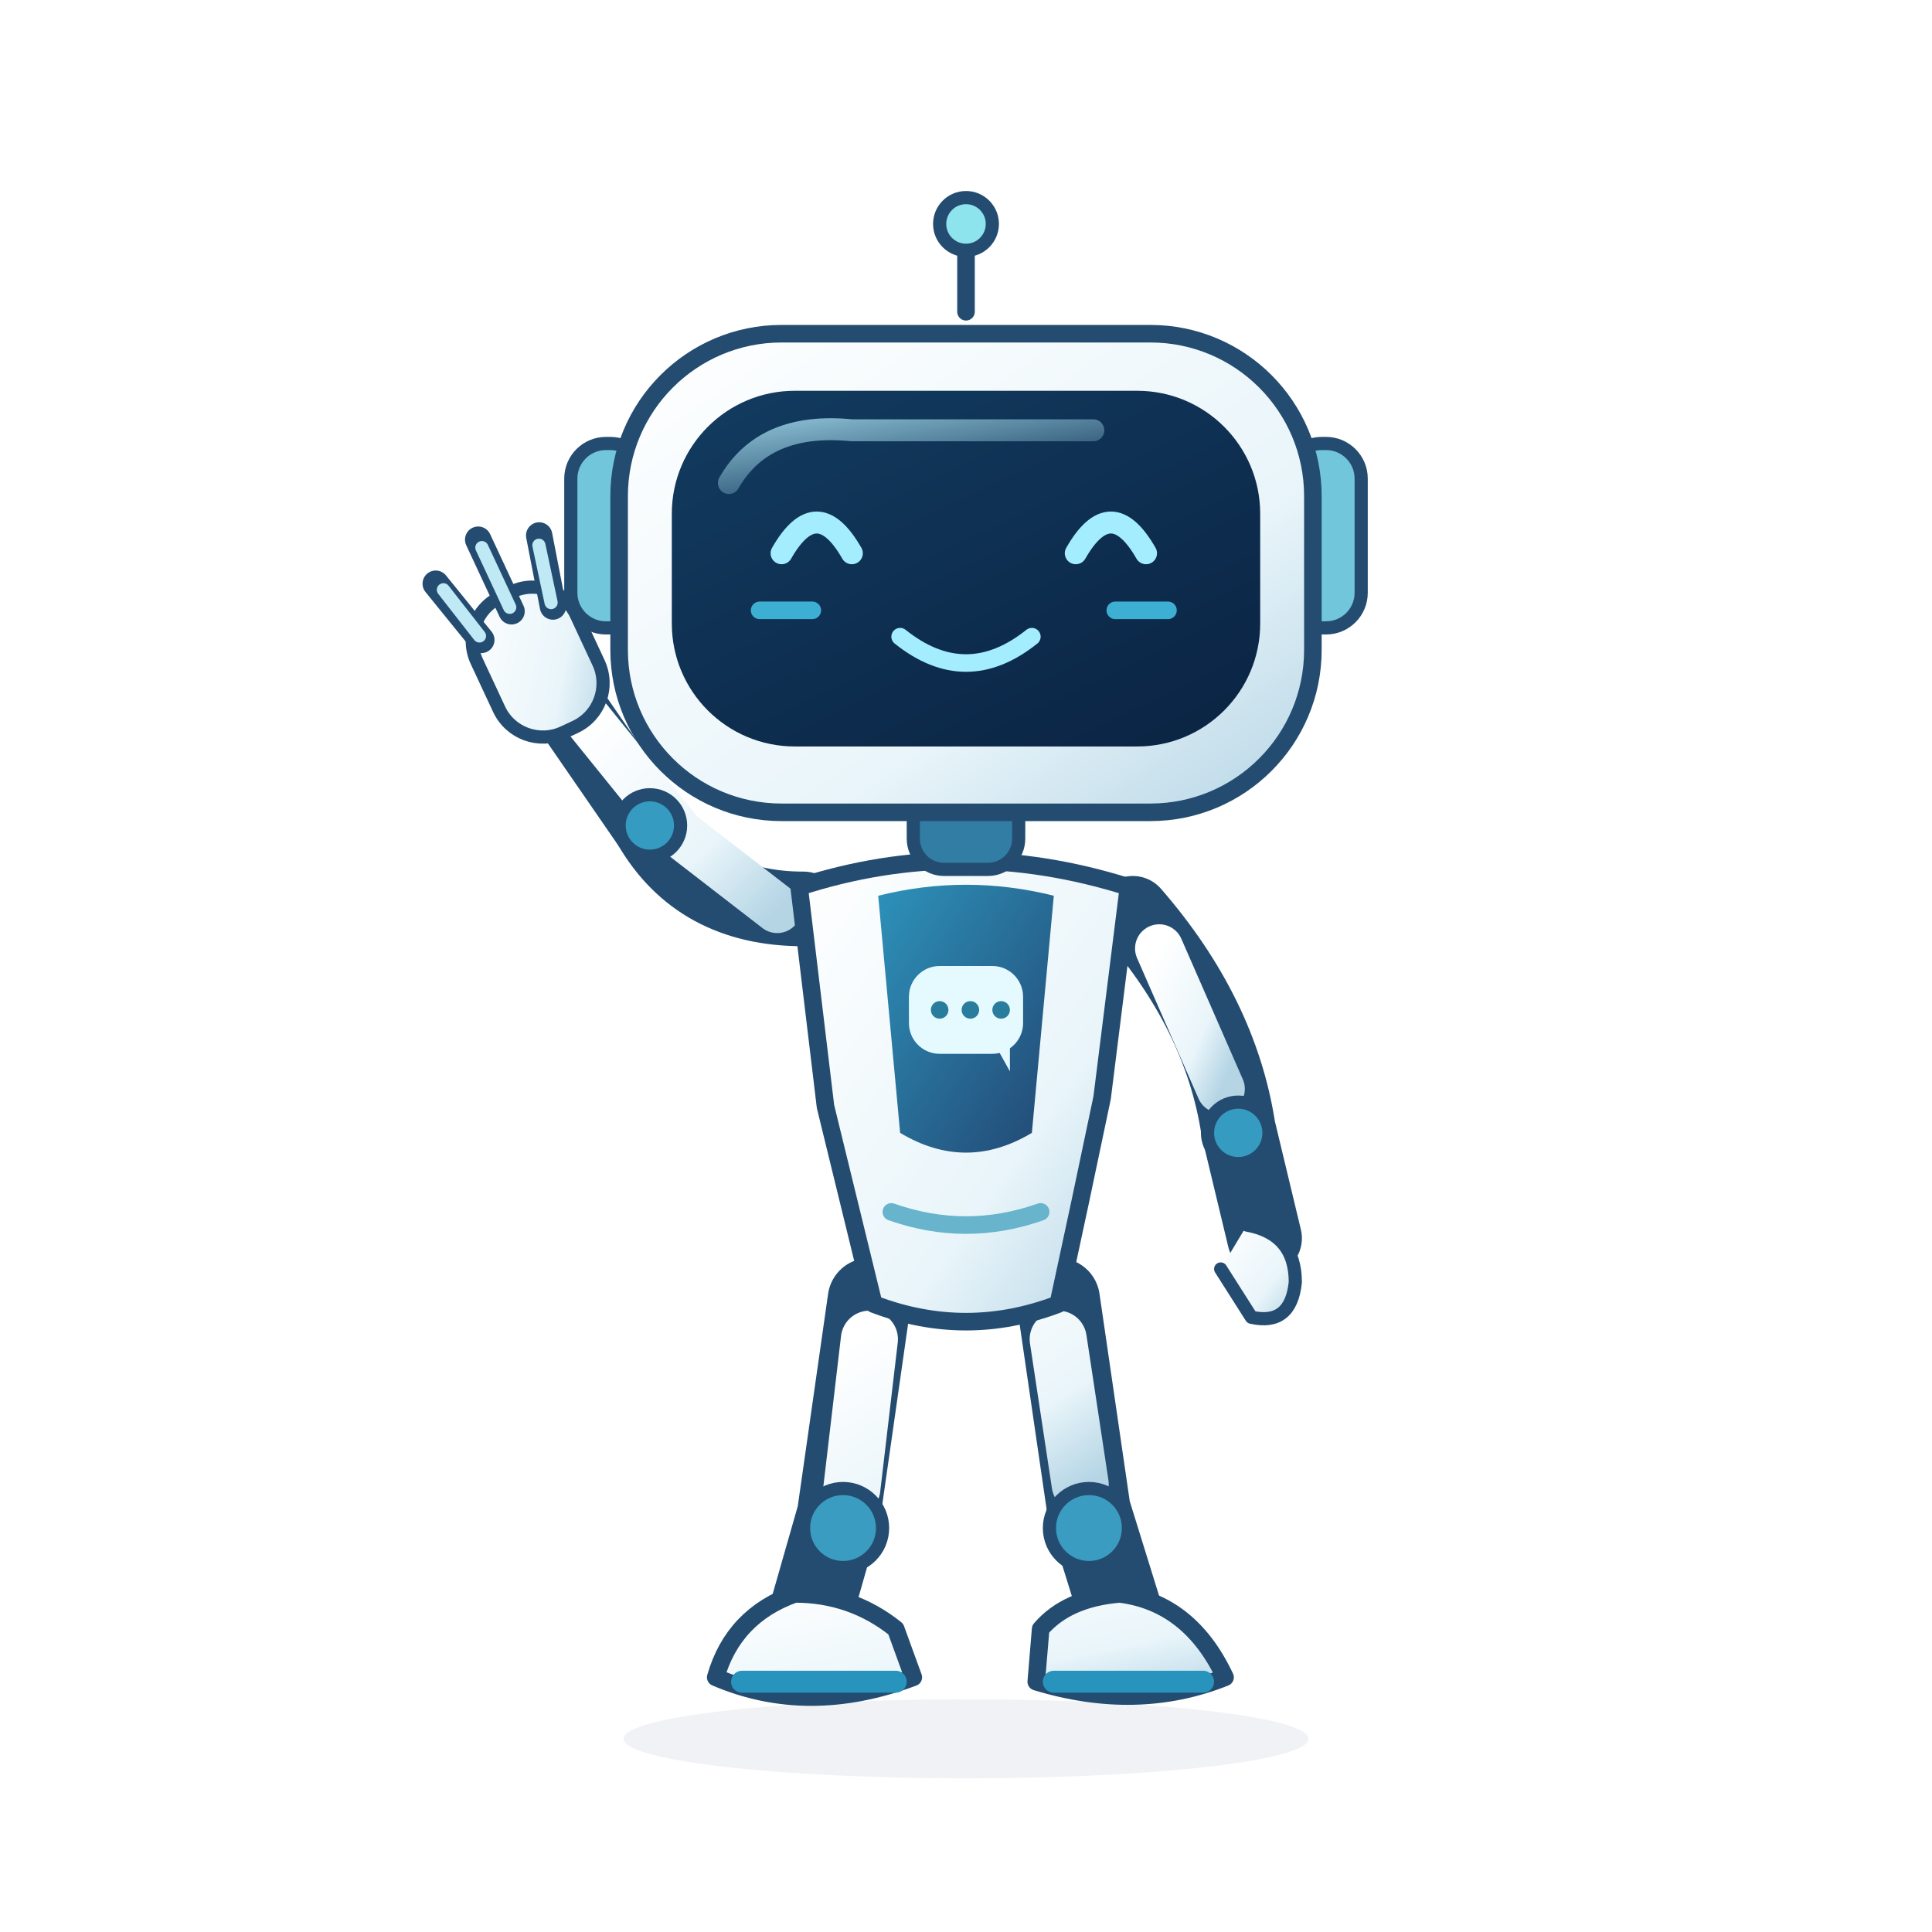
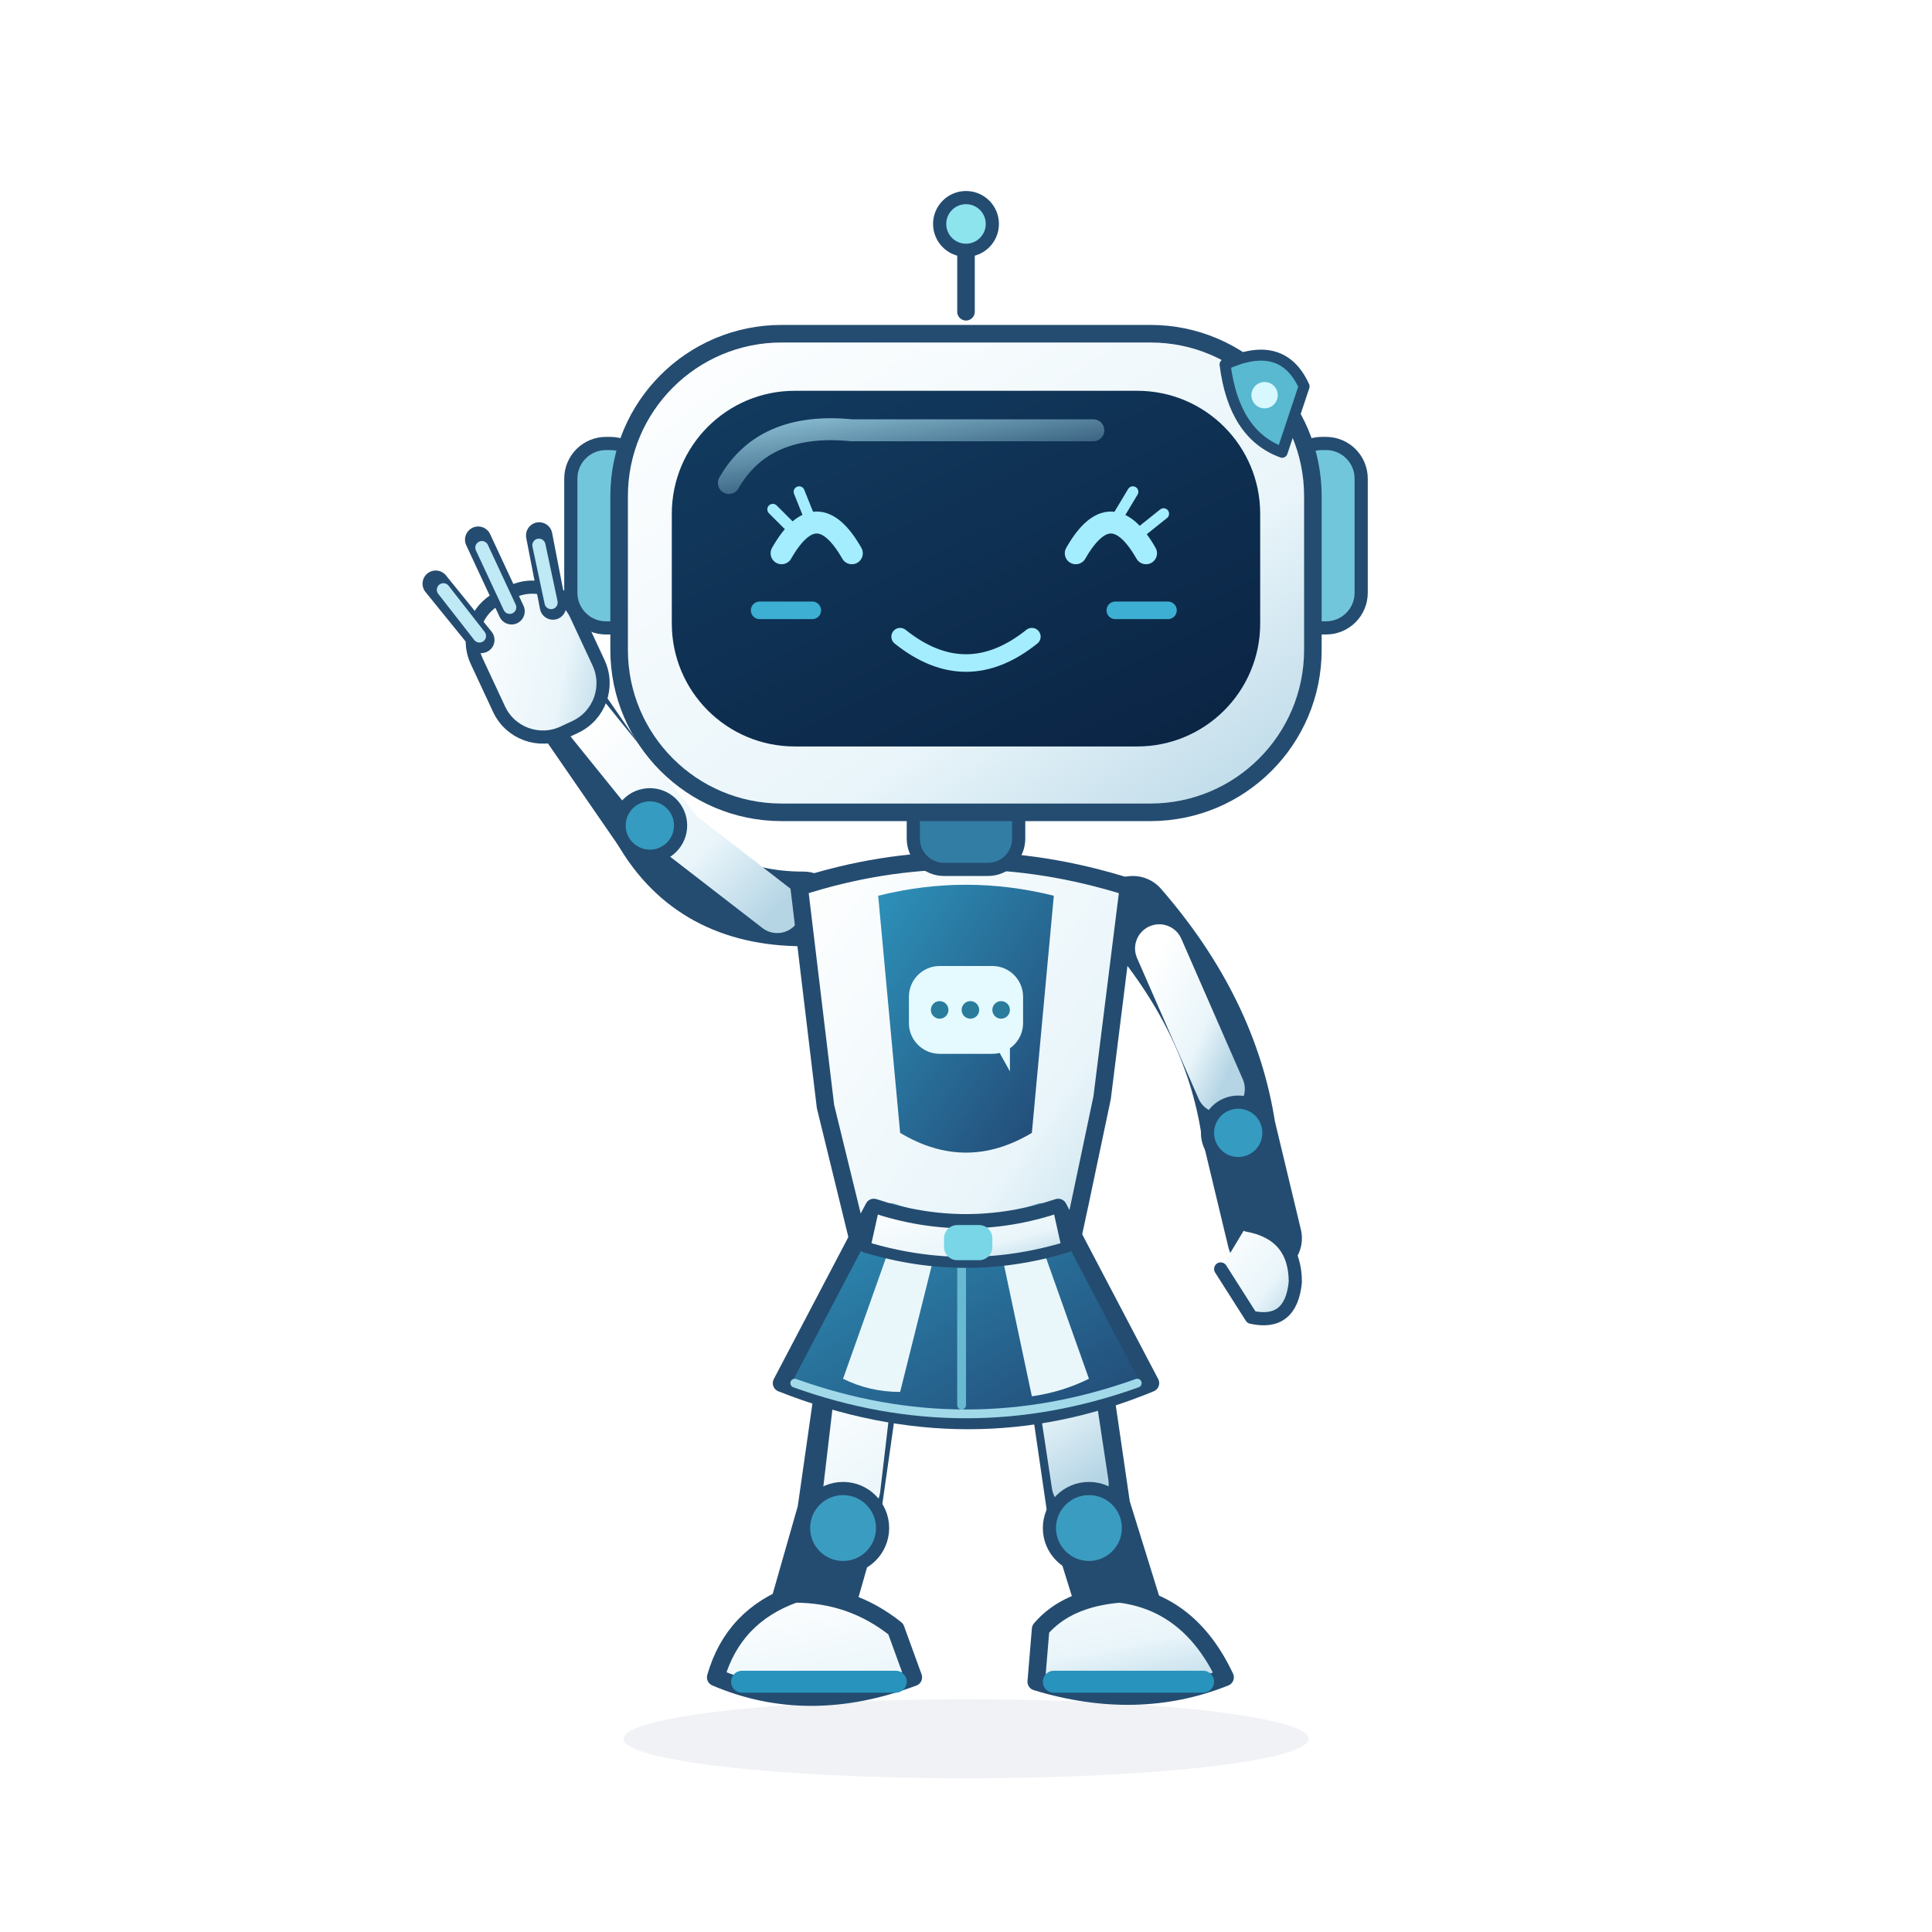
<svg xmlns="http://www.w3.org/2000/svg" width="440" height="440" viewBox="0 0 440 440">
  <defs>
    <linearGradient id="shell" x1="0" y1="0" x2="1" y2="1">
      <stop stop-color="#ffffff" />
      <stop offset=".65" stop-color="#e9f5fa" />
      <stop offset="1" stop-color="#b5d5e5" />
    </linearGradient>
    <linearGradient id="blue" x1="0" y1="0" x2="1" y2="1">
      <stop stop-color="#2d92ba" />
      <stop offset="1" stop-color="#224773" />
    </linearGradient>
    <linearGradient id="visor" x2=".8" y2="1">
      <stop stop-color="#123c60" />
      <stop offset="1" stop-color="#0b2545" />
    </linearGradient>
    <linearGradient id="shine" x2="1" y2="1">
      <stop stop-color="#b7efff" stop-opacity=".7" />
      <stop offset="1" stop-color="#b7efff" stop-opacity="0" />
    </linearGradient>
  </defs>
  <ellipse cx="220" cy="396" rx="78" ry="9" fill="#153e6410" />
  <g transform="rotate(0 220 220)" stroke-linecap="round" stroke-linejoin="round">
    <path d="M198 296L191 345 183 373M241 296L248 344 257 373" fill="none" stroke="#244c70" stroke-width="19" />
    <path d="M198 305L194 339M241 305L246 338" fill="none" stroke="url(#shell)" stroke-width="13" />
    <circle cx="192" cy="348" r="9" fill="#3b9cc1" stroke="#244c70" stroke-width="3" />
    <circle cx="248" cy="348" r="9" fill="#3b9cc1" stroke="#244c70" stroke-width="3" />
    <path d="M181 363Q167 368 163 382Q184 391 208 382L204 371Q194 363 181 363ZM255 363Q271 365 279 382Q259 390 236 383L237 371Q243 364 255 363Z" fill="url(#shell)" stroke="#244c70" stroke-width="4" />
    <path d="M169 383L204 383M240 383L274 383" stroke="#2893bc" stroke-width="5" />
    <path d="M183 207Q159 207 148 188L128 159" fill="none" stroke="#244c70" stroke-width="17" />
    <path d="M177 207L155 190 134 164" fill="none" stroke="url(#shell)" stroke-width="11" />
    <circle cx="148" cy="188" r="7" fill="#359bc0" stroke="#244c70" stroke-width="3" />
    <path d="M258 208Q278 231 282 257L288 282" fill="none" stroke="#244c70" stroke-width="17" />
    <path d="M264 216L278 248" fill="none" stroke="url(#shell)" stroke-width="11" />
    <circle cx="282" cy="258" r="7" fill="#359bc0" stroke="#244c70" stroke-width="3" />
    <g transform="translate(122 151) rotate(-25)">
      <rect x="-12" y="-17" width="25" height="34" rx="11" fill="url(#shell)" stroke="#244c70" stroke-width="3" />
      <path d="M-9 -10L-13 -26M0 -13V-31M9 -10L13 -26" stroke="#244c70" stroke-width="6" />
      <path d="M-9 -11L-12 -24M0 -14V-29M9 -11L12 -24" stroke="#bfe9f5" stroke-width="3" />
    </g>
    <path d="M284 279Q295 281 295 292Q294 302 285 300L278 289" fill="url(#shell)" stroke="#244c70" stroke-width="3" />
    <path d="M182 202Q219 190 257 202L251 250Q246 274 241 297Q220 305 199 297L188 252Z" fill="url(#shell)" stroke="#244c70" stroke-width="4" />
    <path d="M200 204Q220 199 240 204L235 258Q220 267 205 258Z" fill="url(#blue)" />
    <path d="M203 276Q220 282 237 276" fill="none" stroke="#67b4cc" stroke-width="4" />
    <rect x="207" y="220" width="26" height="20" rx="7" fill="#e4faff" />
    <path d="M225 235L230 244 230 234" fill="#e4faff" />
    <circle cx="214" cy="230" r="2" fill="#2a7c9d" />
    <circle cx="221" cy="230" r="2" fill="#2a7c9d" />
    <circle cx="228" cy="230" r="2" fill="#2a7c9d" />
+     <g aria-label="Falda azul plisada">
+       <path d="M199 275Q220 282 241 275L262 315Q221 332 178 315Z" fill="url(#blue)" stroke="#244c70" stroke-width="4" />
+       <path d="M203 283L192 314Q198 317 205 317L213 285M228 285L235 318Q242 317 248 314L237 283" fill="#e9f7fb" />
+       <path d="M219 285V320" stroke="#68bad1" stroke-width="2" />
+       <path d="M199 275Q220 282 241 275L243 284Q220 291 197 284Z" fill="url(#shell)" stroke="#244c70" stroke-width="2.5" />
+       <rect x="215" y="279" width="11" height="8" rx="3" fill="#78d6e7" />
+       <path d="M181 315Q220 329 259 315" fill="none" stroke="#a1d9e9" stroke-width="2" />
+     </g>
    <rect x="208" y="179" width="24" height="19" rx="7" fill="#327da4" stroke="#244c70" stroke-width="3" />
    <g transform="rotate(0)">
      <rect x="130" y="101" width="17" height="42" rx="8" fill="#72c6db" stroke="#244c70" stroke-width="3" />
      <rect x="293" y="101" width="17" height="42" rx="8" fill="#72c6db" stroke="#244c70" stroke-width="3" />
      <path d="M220 71V57" stroke="#244c70" stroke-width="4" />
      <circle cx="220" cy="51" r="6" fill="#8de4ed" stroke="#244c70" stroke-width="3" />
      <rect x="141" y="76" width="158" height="109" rx="37" fill="url(#shell)" stroke="#244c70" stroke-width="4" />
+       <path d="M279 83Q292 77 297 88L292 103Q281 99 279 83Z" fill="#58b9d0" stroke="#244c70" stroke-width="2.5" />
+       <circle cx="288" cy="90" r="3" fill="#d8f8ff" />
      <rect x="153" y="89" width="134" height="81" rx="28" fill="url(#visor)" />
      <path d="M166 110Q174 96 194 98L249 98" fill="none" stroke="url(#shine)" stroke-width="5" />
+       <path d="M180 120L176 116M184 117L182 112M255 117L258 112M260 121L265 117" fill="none" stroke="#a4edff" stroke-width="2.5" />
      <path d="M178 126Q186 112 194 126M245 126Q253 112 261 126" fill="none" stroke="#a4edff" stroke-width="5" />
      <path d="M205 145Q220 157 235 145" fill="none" stroke="#a4edff" stroke-width="4" />
      <path d="M173 139H185M254 139H266" stroke="#3cafd2" stroke-width="4" />
    </g>
  </g>
</svg>
